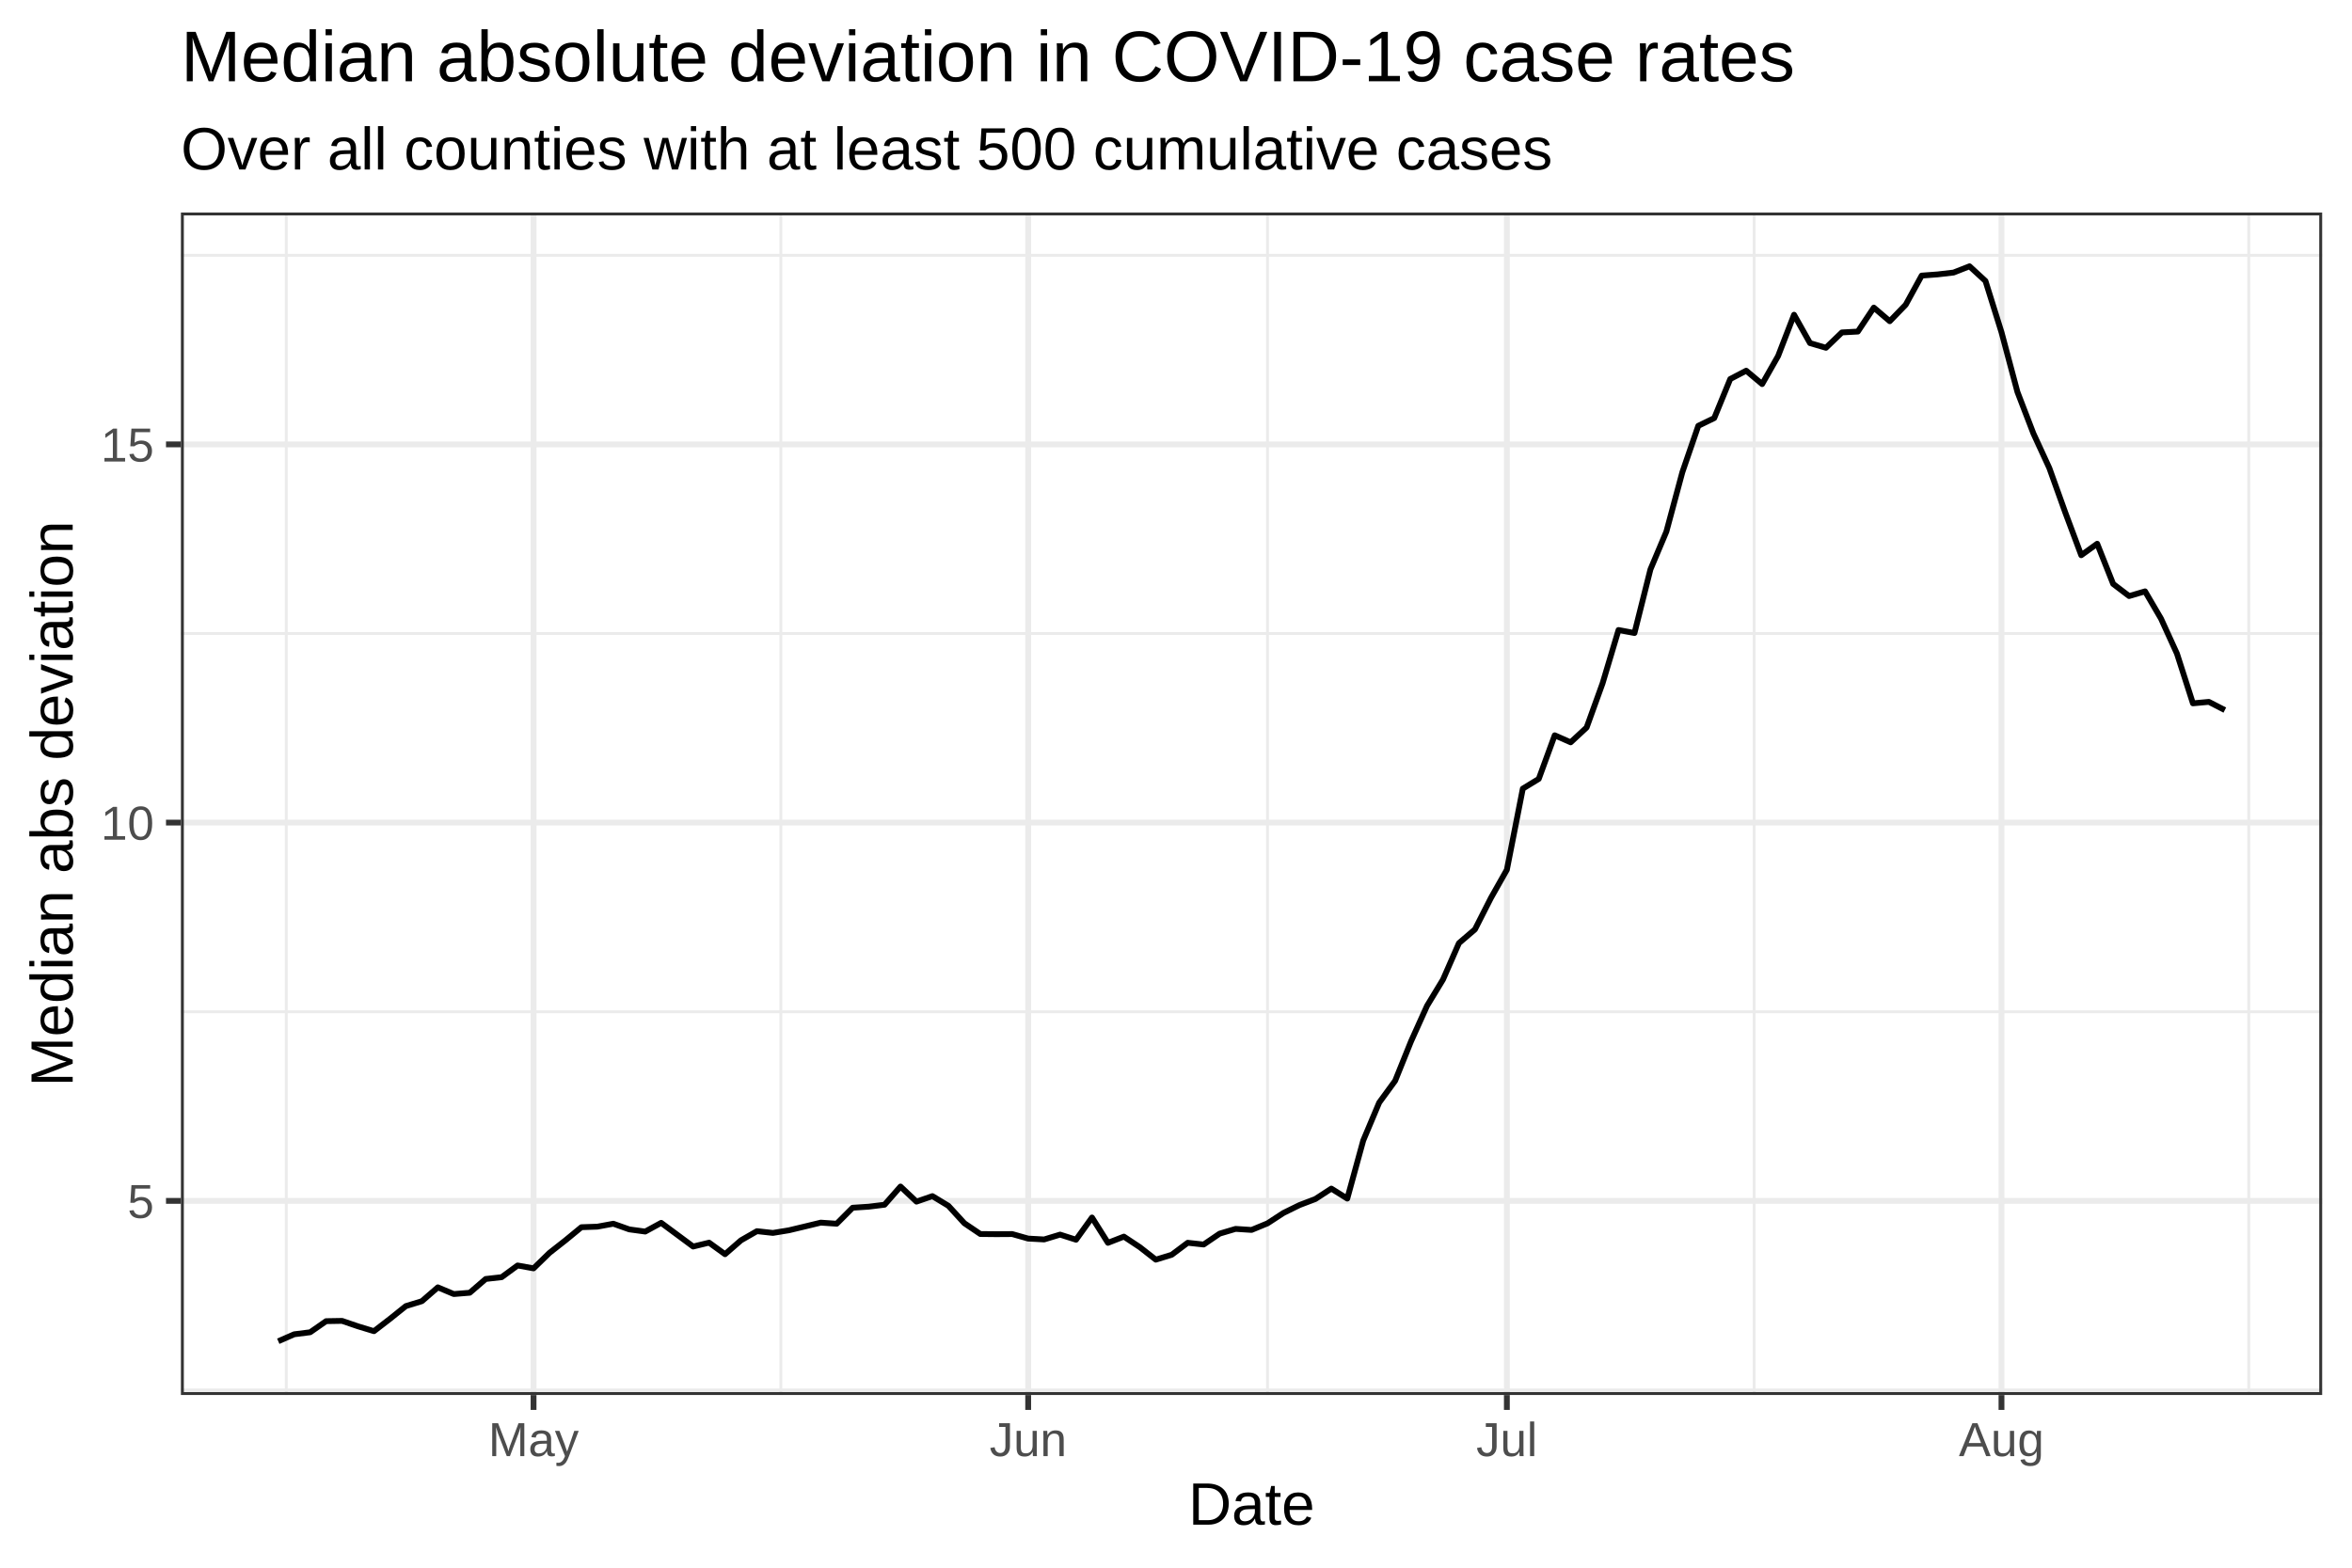
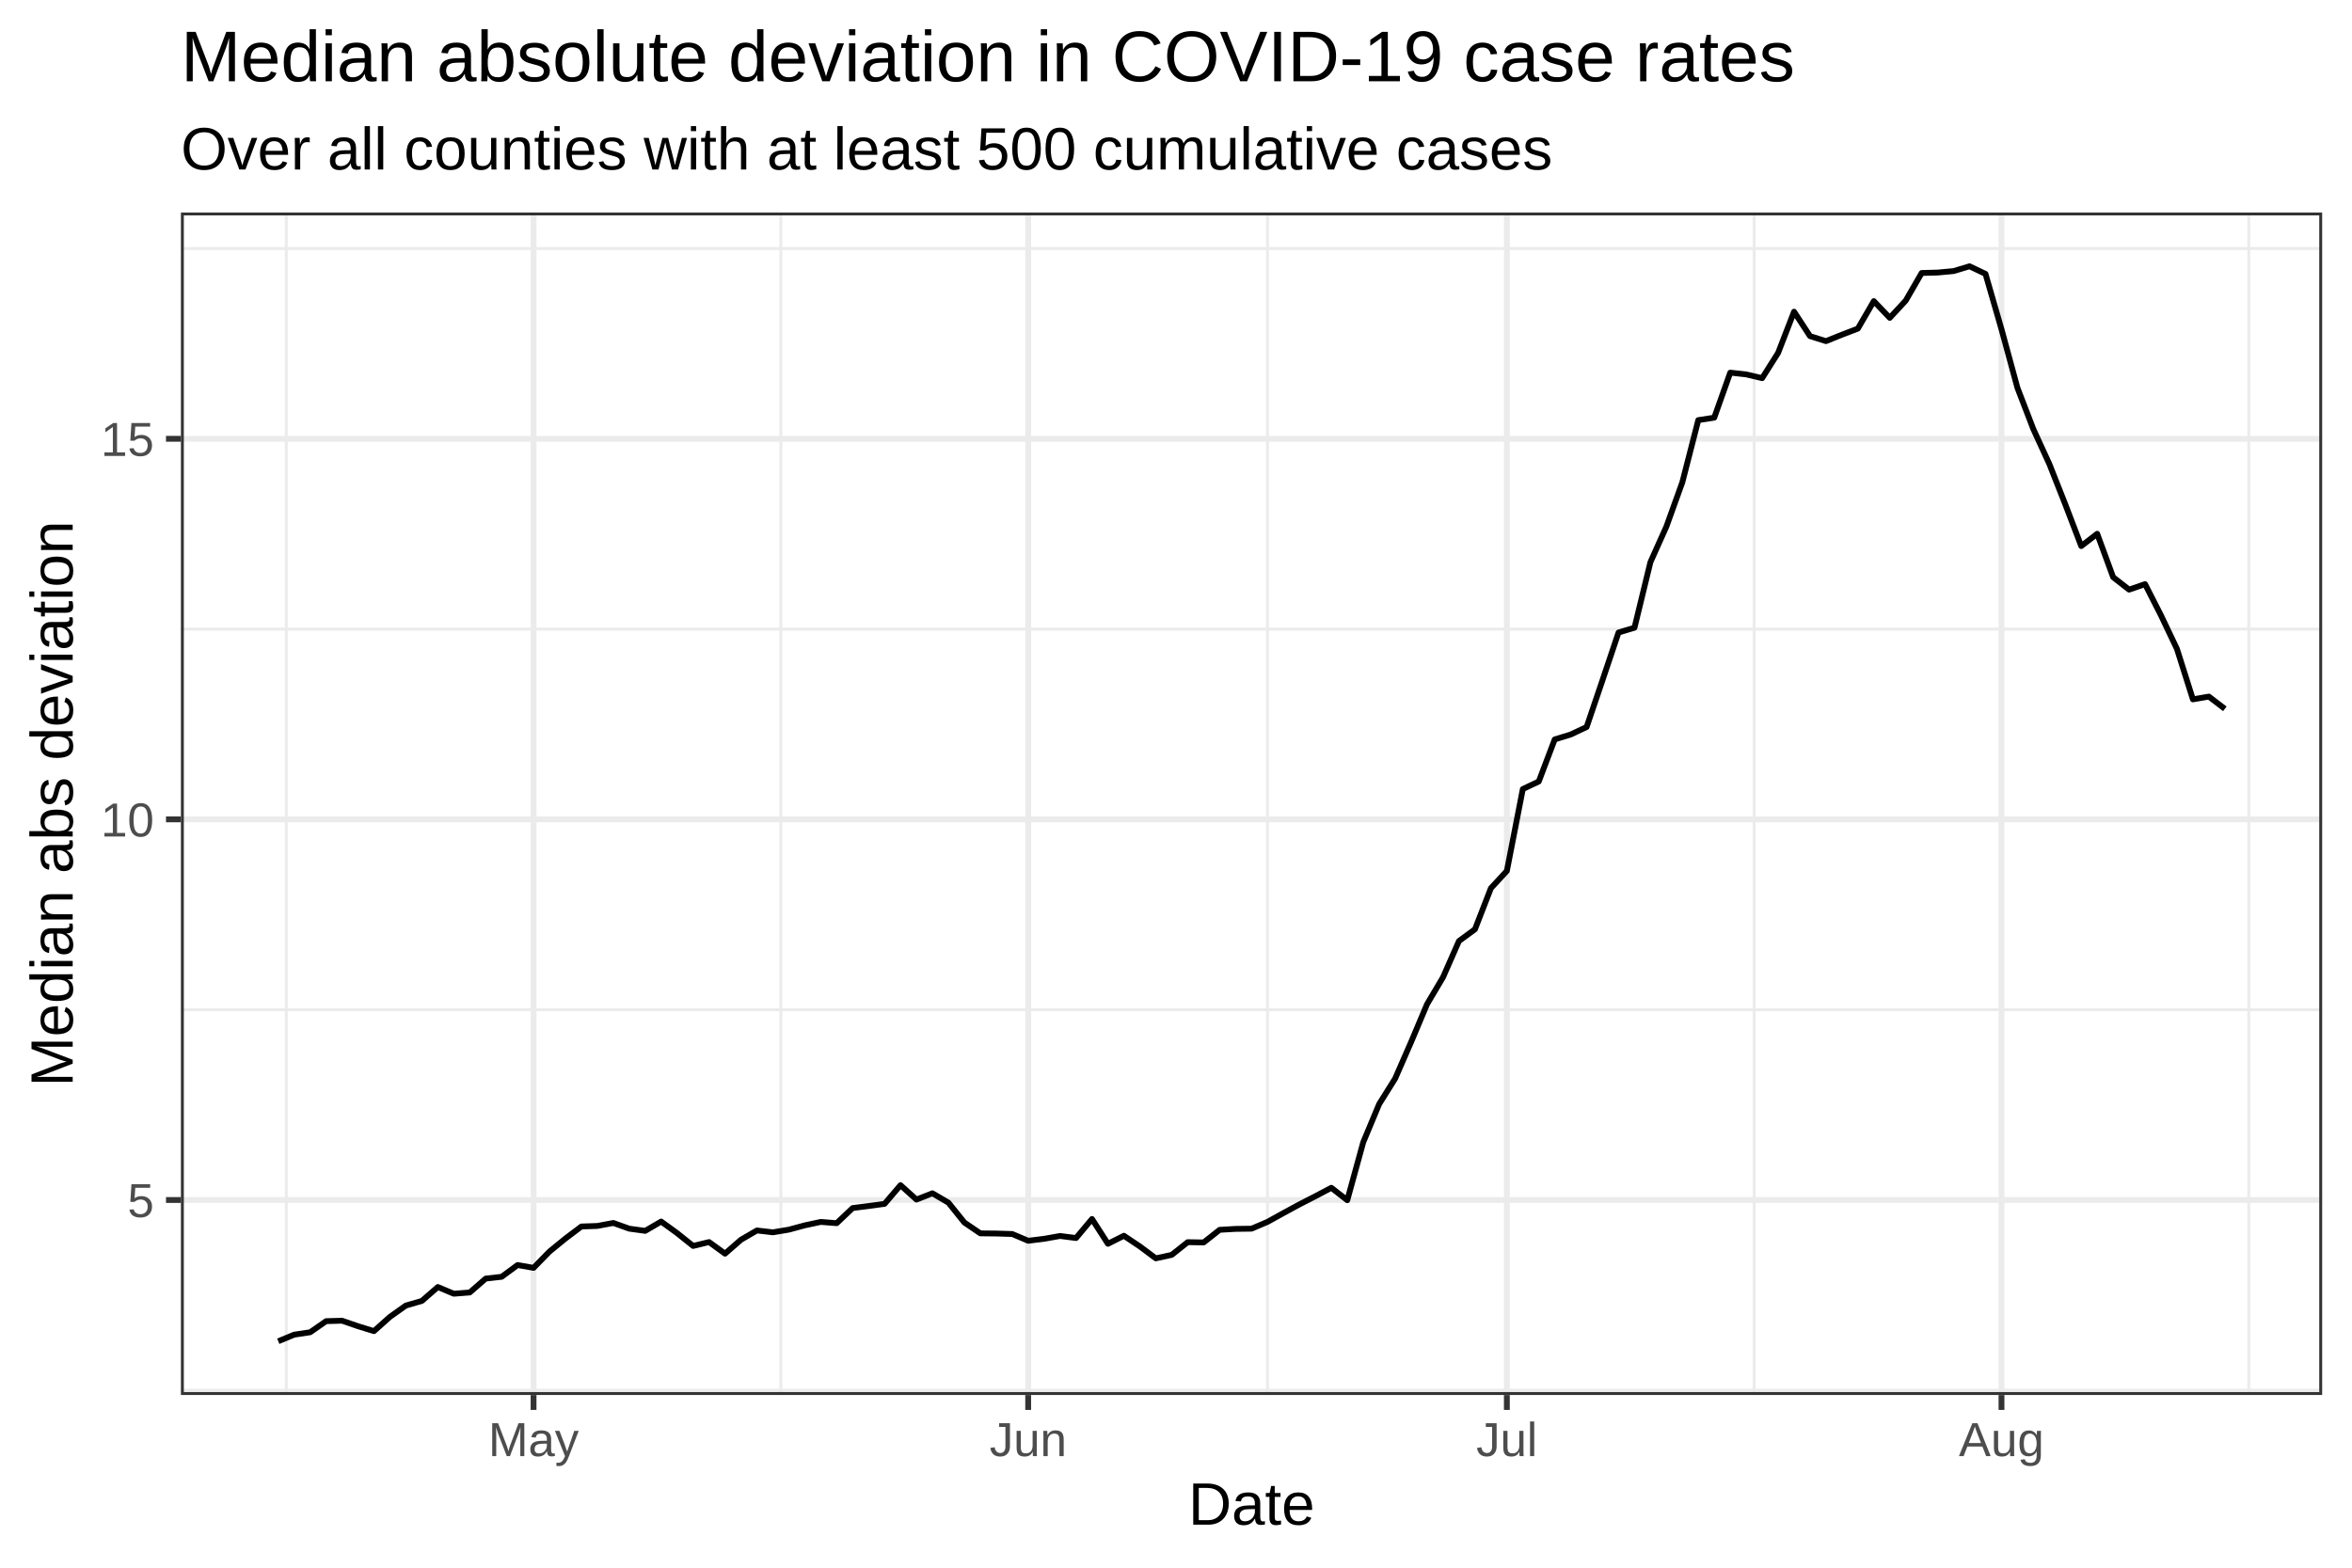
<svg xmlns="http://www.w3.org/2000/svg" viewBox="0 0 432.00 288.00">
  <defs>
    <style type="text/css">
    line, polyline, polygon, path, rect, circle {
      fill: none;
      stroke: #000000;
      stroke-linecap: round;
      stroke-linejoin: round;
      stroke-miterlimit: 10.00;
    }
  </style>
  </defs>
  <rect width="100%" height="100%" style="stroke: none; fill: #FFFFFF;" />
  <rect x="0" y="0.00" width="432.00" height="288.00" style="stroke-width: 1.07; stroke: #FFFFFF; fill: #FFFFFF;" />
  <defs>
    <clipPath id="cpMzMuMjN8NDI2LjUyfDI1Ni4yOHwzOS4wNA==">
      <rect x="33.23" y="39.04" width="393.29" height="217.23" />
    </clipPath>
  </defs>
  <rect x="33.23" y="39.04" width="393.29" height="217.23" style="stroke-width: 1.07; stroke: none; fill: #FFFFFF;" clip-path="url(#cpMzMuMjN8NDI2LjUyfDI1Ni4yOHwzOS4wNA==)" />
-   <polyline points="33.23,255.35 426.52,255.35 " style="stroke-width: 0.53; stroke: #EBEBEB; stroke-linecap: butt;" clip-path="url(#cpMzMuMjN8NDI2LjUyfDI1Ni4yOHwzOS4wNA==)" />
-   <polyline points="33.23,185.87 426.52,185.87 " style="stroke-width: 0.53; stroke: #EBEBEB; stroke-linecap: butt;" clip-path="url(#cpMzMuMjN8NDI2LjUyfDI1Ni4yOHwzOS4wNA==)" />
-   <polyline points="33.23,116.38 426.52,116.38 " style="stroke-width: 0.53; stroke: #EBEBEB; stroke-linecap: butt;" clip-path="url(#cpMzMuMjN8NDI2LjUyfDI1Ni4yOHwzOS4wNA==)" />
-   <polyline points="33.23,46.90 426.52,46.90 " style="stroke-width: 0.53; stroke: #EBEBEB; stroke-linecap: butt;" clip-path="url(#cpMzMuMjN8NDI2LjUyfDI1Ni4yOHwzOS4wNA==)" />
+   <polyline points="33.23,255.40 426.52,255.40 " style="stroke-width: 0.53; stroke: #EBEBEB; stroke-linecap: butt;" clip-path="url(#cpMzMuMjN8NDI2LjUyfDI1Ni4yOHwzOS4wNA==)" />
+   <polyline points="33.23,185.49 426.52,185.49 " style="stroke-width: 0.53; stroke: #EBEBEB; stroke-linecap: butt;" clip-path="url(#cpMzMuMjN8NDI2LjUyfDI1Ni4yOHwzOS4wNA==)" />
+   <polyline points="33.23,115.57 426.52,115.57 " style="stroke-width: 0.53; stroke: #EBEBEB; stroke-linecap: butt;" clip-path="url(#cpMzMuMjN8NDI2LjUyfDI1Ni4yOHwzOS4wNA==)" />
+   <polyline points="33.23,45.65 426.52,45.65 " style="stroke-width: 0.53; stroke: #EBEBEB; stroke-linecap: butt;" clip-path="url(#cpMzMuMjN8NDI2LjUyfDI1Ni4yOHwzOS4wNA==)" />
  <polyline points="52.58,256.28 52.58,39.04 " style="stroke-width: 0.53; stroke: #EBEBEB; stroke-linecap: butt;" clip-path="url(#cpMzMuMjN8NDI2LjUyfDI1Ni4yOHwzOS4wNA==)" />
  <polyline points="143.42,256.28 143.42,39.04 " style="stroke-width: 0.53; stroke: #EBEBEB; stroke-linecap: butt;" clip-path="url(#cpMzMuMjN8NDI2LjUyfDI1Ni4yOHwzOS4wNA==)" />
  <polyline points="232.81,256.28 232.81,39.04 " style="stroke-width: 0.53; stroke: #EBEBEB; stroke-linecap: butt;" clip-path="url(#cpMzMuMjN8NDI2LjUyfDI1Ni4yOHwzOS4wNA==)" />
  <polyline points="322.19,256.28 322.19,39.04 " style="stroke-width: 0.53; stroke: #EBEBEB; stroke-linecap: butt;" clip-path="url(#cpMzMuMjN8NDI2LjUyfDI1Ni4yOHwzOS4wNA==)" />
  <polyline points="413.04,256.28 413.04,39.04 " style="stroke-width: 0.53; stroke: #EBEBEB; stroke-linecap: butt;" clip-path="url(#cpMzMuMjN8NDI2LjUyfDI1Ni4yOHwzOS4wNA==)" />
-   <polyline points="33.23,220.61 426.52,220.61 " style="stroke-width: 1.07; stroke: #EBEBEB; stroke-linecap: butt;" clip-path="url(#cpMzMuMjN8NDI2LjUyfDI1Ni4yOHwzOS4wNA==)" />
-   <polyline points="33.23,151.12 426.52,151.12 " style="stroke-width: 1.07; stroke: #EBEBEB; stroke-linecap: butt;" clip-path="url(#cpMzMuMjN8NDI2LjUyfDI1Ni4yOHwzOS4wNA==)" />
-   <polyline points="33.23,81.64 426.52,81.64 " style="stroke-width: 1.07; stroke: #EBEBEB; stroke-linecap: butt;" clip-path="url(#cpMzMuMjN8NDI2LjUyfDI1Ni4yOHwzOS4wNA==)" />
+   <polyline points="33.23,220.45 426.52,220.45 " style="stroke-width: 1.07; stroke: #EBEBEB; stroke-linecap: butt;" clip-path="url(#cpMzMuMjN8NDI2LjUyfDI1Ni4yOHwzOS4wNA==)" />
+   <polyline points="33.23,150.53 426.52,150.53 " style="stroke-width: 1.07; stroke: #EBEBEB; stroke-linecap: butt;" clip-path="url(#cpMzMuMjN8NDI2LjUyfDI1Ni4yOHwzOS4wNA==)" />
+   <polyline points="33.23,80.61 426.52,80.61 " style="stroke-width: 1.07; stroke: #EBEBEB; stroke-linecap: butt;" clip-path="url(#cpMzMuMjN8NDI2LjUyfDI1Ni4yOHwzOS4wNA==)" />
  <polyline points="98.00,256.28 98.00,39.04 " style="stroke-width: 1.07; stroke: #EBEBEB; stroke-linecap: butt;" clip-path="url(#cpMzMuMjN8NDI2LjUyfDI1Ni4yOHwzOS4wNA==)" />
  <polyline points="188.85,256.28 188.85,39.04 " style="stroke-width: 1.07; stroke: #EBEBEB; stroke-linecap: butt;" clip-path="url(#cpMzMuMjN8NDI2LjUyfDI1Ni4yOHwzOS4wNA==)" />
  <polyline points="276.77,256.28 276.77,39.04 " style="stroke-width: 1.07; stroke: #EBEBEB; stroke-linecap: butt;" clip-path="url(#cpMzMuMjN8NDI2LjUyfDI1Ni4yOHwzOS4wNA==)" />
  <polyline points="367.62,256.28 367.62,39.04 " style="stroke-width: 1.07; stroke: #EBEBEB; stroke-linecap: butt;" clip-path="url(#cpMzMuMjN8NDI2LjUyfDI1Ni4yOHwzOS4wNA==)" />
-   <polyline points="51.11,246.40 54.04,245.12 56.97,244.75 59.90,242.71 62.83,242.66 65.76,243.66 68.69,244.55 71.62,242.29 74.55,239.94 77.49,239.04 80.42,236.50 83.35,237.73 86.28,237.49 89.21,234.96 92.14,234.63 95.07,232.48 98.00,233.01 100.93,230.16 103.86,227.86 106.79,225.45 109.72,225.35 112.65,224.81 115.58,225.85 118.51,226.25 121.44,224.65 124.37,226.82 127.31,229.00 130.24,228.29 133.17,230.41 136.10,227.86 139.03,226.18 141.96,226.50 144.89,226.02 147.82,225.32 150.75,224.61 153.68,224.81 156.61,221.87 159.54,221.68 162.47,221.32 165.40,217.98 168.33,220.75 171.26,219.74 174.20,221.52 177.13,224.72 180.06,226.70 182.99,226.73 185.92,226.71 188.85,227.54 191.78,227.70 194.71,226.81 197.64,227.75 200.57,223.67 203.50,228.32 206.43,227.18 209.36,229.12 212.29,231.41 215.22,230.51 218.15,228.31 221.08,228.63 224.02,226.63 226.95,225.76 229.88,225.95 232.81,224.74 235.74,222.83 238.67,221.39 241.60,220.27 244.53,218.36 247.46,220.19 250.39,209.52 253.32,202.56 256.25,198.55 259.18,191.28 262.11,184.78 265.04,179.95 267.97,173.26 270.91,170.74 273.84,164.97 276.77,159.79 279.70,144.88 282.63,143.09 285.56,135.08 288.49,136.37 291.42,133.65 294.35,125.53 297.28,115.74 300.21,116.29 303.14,104.61 306.07,97.66 309.00,86.76 311.93,78.23 314.86,76.81 317.80,69.63 320.73,68.10 323.66,70.56 326.59,65.40 329.52,57.82 332.45,63.03 335.38,63.89 338.31,61.07 341.24,60.91 344.17,56.51 347.10,59.01 350.03,55.98 352.96,50.63 355.89,50.41 358.82,50.07 361.75,48.92 364.68,51.62 367.62,61.03 370.55,72.01 373.48,79.63 376.41,85.99 379.34,94.16 382.27,102.00 385.20,99.89 388.13,107.27 391.06,109.50 393.99,108.64 396.92,113.65 399.85,120.08 402.78,129.21 405.71,128.94 408.64,130.45 " style="stroke-width: 1.07; stroke-linecap: butt;" clip-path="url(#cpMzMuMjN8NDI2LjUyfDI1Ni4yOHwzOS4wNA==)" />
+   <polyline points="51.11,246.40 54.04,245.19 56.97,244.75 59.90,242.71 62.83,242.63 65.76,243.64 68.69,244.54 71.62,241.92 74.55,239.84 77.49,238.99 80.42,236.44 83.35,237.67 86.28,237.44 89.21,234.89 92.14,234.56 95.07,232.40 98.00,232.92 100.93,229.92 103.86,227.53 106.79,225.32 109.72,225.22 112.65,224.67 115.58,225.72 118.51,226.12 121.44,224.41 124.37,226.54 127.31,228.89 130.24,228.18 133.17,230.31 136.10,227.75 139.03,226.05 141.96,226.39 144.89,225.90 147.82,225.11 150.75,224.48 153.68,224.71 156.61,221.93 159.54,221.56 162.47,221.16 165.40,217.73 168.33,220.37 171.26,219.22 174.20,220.94 177.13,224.59 180.06,226.58 182.99,226.61 185.92,226.70 188.85,227.94 191.78,227.58 194.71,227.06 197.64,227.44 200.57,223.94 203.50,228.50 206.43,227.02 209.36,228.98 212.29,231.17 215.22,230.53 218.15,228.20 221.08,228.25 224.02,225.93 226.95,225.76 229.88,225.72 232.81,224.47 235.74,222.85 238.67,221.26 241.60,219.76 244.53,218.21 247.46,220.49 250.39,209.84 253.32,202.82 256.25,198.14 259.18,191.44 262.11,184.48 265.04,179.54 267.97,172.88 270.91,170.72 273.84,163.17 276.77,160.00 279.70,144.96 282.63,143.57 285.56,135.84 288.49,134.94 291.42,133.56 294.35,124.92 297.28,116.20 300.21,115.32 303.14,103.27 306.07,96.74 309.00,88.60 311.93,77.18 314.86,76.73 317.80,68.46 320.73,68.78 323.66,69.47 326.59,64.83 329.52,57.26 332.45,61.75 335.38,62.67 338.31,61.49 341.24,60.37 344.17,55.32 347.10,58.39 350.03,55.23 352.96,50.15 355.89,50.07 358.82,49.80 361.75,48.92 364.68,50.31 367.62,60.48 370.55,71.25 373.48,78.86 376.41,85.24 379.34,92.66 382.27,100.32 385.20,98.06 388.13,106.04 391.06,108.32 393.99,107.31 396.92,113.06 399.85,119.22 402.78,128.48 405.71,127.97 408.64,130.22 " style="stroke-width: 1.07; stroke-linecap: butt;" clip-path="url(#cpMzMuMjN8NDI2LjUyfDI1Ni4yOHwzOS4wNA==)" />
  <rect x="33.23" y="39.04" width="393.29" height="217.23" style="stroke-width: 1.07; stroke: #333333;" clip-path="url(#cpMzMuMjN8NDI2LjUyfDI1Ni4yOHwzOS4wNA==)" />
  <defs>
    <clipPath id="cpMC4wMHw0MzIuMDB8Mjg4LjAwfDAuMDA=">
      <rect x="0.00" y="0.00" width="432.00" height="288.00" />
    </clipPath>
  </defs>
  <g clip-path="url(#cpMC4wMHw0MzIuMDB8Mjg4LjAwfDAuMDA=)">
-     <text x="23.41" y="223.76" style="font-size: 8.80px; fill: #4D4D4D; font-family: Arial;" textLength="4.89px" lengthAdjust="spacingAndGlyphs">5</text>
+     <text x="23.41" y="223.60" style="font-size: 8.80px; fill: #4D4D4D; font-family: Arial;" textLength="4.89px" lengthAdjust="spacingAndGlyphs">5</text>
  </g>
  <g clip-path="url(#cpMC4wMHw0MzIuMDB8Mjg4LjAwfDAuMDA=)">
-     <text x="18.51" y="154.27" style="font-size: 8.80px; fill: #4D4D4D; font-family: Arial;" textLength="9.79px" lengthAdjust="spacingAndGlyphs">10</text>
+     <text x="18.51" y="153.68" style="font-size: 8.80px; fill: #4D4D4D; font-family: Arial;" textLength="9.79px" lengthAdjust="spacingAndGlyphs">10</text>
  </g>
  <g clip-path="url(#cpMC4wMHw0MzIuMDB8Mjg4LjAwfDAuMDA=)">
-     <text x="18.51" y="84.79" style="font-size: 8.80px; fill: #4D4D4D; font-family: Arial;" textLength="9.79px" lengthAdjust="spacingAndGlyphs">15</text>
+     <text x="18.51" y="83.76" style="font-size: 8.80px; fill: #4D4D4D; font-family: Arial;" textLength="9.79px" lengthAdjust="spacingAndGlyphs">15</text>
  </g>
-   <polyline points="30.49,220.61 33.23,220.61 " style="stroke-width: 1.07; stroke: #333333; stroke-linecap: butt;" clip-path="url(#cpMC4wMHw0MzIuMDB8Mjg4LjAwfDAuMDA=)" />
-   <polyline points="30.49,151.12 33.23,151.12 " style="stroke-width: 1.07; stroke: #333333; stroke-linecap: butt;" clip-path="url(#cpMC4wMHw0MzIuMDB8Mjg4LjAwfDAuMDA=)" />
-   <polyline points="30.49,81.64 33.23,81.64 " style="stroke-width: 1.07; stroke: #333333; stroke-linecap: butt;" clip-path="url(#cpMC4wMHw0MzIuMDB8Mjg4LjAwfDAuMDA=)" />
+   <polyline points="30.49,220.45 33.23,220.45 " style="stroke-width: 1.07; stroke: #333333; stroke-linecap: butt;" clip-path="url(#cpMC4wMHw0MzIuMDB8Mjg4LjAwfDAuMDA=)" />
+   <polyline points="30.49,150.53 33.23,150.53 " style="stroke-width: 1.07; stroke: #333333; stroke-linecap: butt;" clip-path="url(#cpMC4wMHw0MzIuMDB8Mjg4LjAwfDAuMDA=)" />
+   <polyline points="30.49,80.61 33.23,80.61 " style="stroke-width: 1.07; stroke: #333333; stroke-linecap: butt;" clip-path="url(#cpMC4wMHw0MzIuMDB8Mjg4LjAwfDAuMDA=)" />
  <polyline points="98.00,259.02 98.00,256.28 " style="stroke-width: 1.07; stroke: #333333; stroke-linecap: butt;" clip-path="url(#cpMC4wMHw0MzIuMDB8Mjg4LjAwfDAuMDA=)" />
  <polyline points="188.85,259.02 188.85,256.28 " style="stroke-width: 1.07; stroke: #333333; stroke-linecap: butt;" clip-path="url(#cpMC4wMHw0MzIuMDB8Mjg4LjAwfDAuMDA=)" />
  <polyline points="276.77,259.02 276.77,256.28 " style="stroke-width: 1.07; stroke: #333333; stroke-linecap: butt;" clip-path="url(#cpMC4wMHw0MzIuMDB8Mjg4LjAwfDAuMDA=)" />
  <polyline points="367.62,259.02 367.62,256.28 " style="stroke-width: 1.07; stroke: #333333; stroke-linecap: butt;" clip-path="url(#cpMC4wMHw0MzIuMDB8Mjg4LjAwfDAuMDA=)" />
  <g clip-path="url(#cpMC4wMHw0MzIuMDB8Mjg4LjAwfDAuMDA=)">
    <text x="89.69" y="267.51" style="font-size: 8.80px; fill: #4D4D4D; font-family: Arial;" textLength="16.62px" lengthAdjust="spacingAndGlyphs">May</text>
  </g>
  <g clip-path="url(#cpMC4wMHw0MzIuMDB8Mjg4LjAwfDAuMDA=)">
    <text x="181.75" y="267.51" style="font-size: 8.80px; fill: #4D4D4D; font-family: Arial;" textLength="14.19px" lengthAdjust="spacingAndGlyphs">Jun</text>
  </g>
  <g clip-path="url(#cpMC4wMHw0MzIuMDB8Mjg4LjAwfDAuMDA=)">
    <text x="271.14" y="267.51" style="font-size: 8.80px; fill: #4D4D4D; font-family: Arial;" textLength="11.25px" lengthAdjust="spacingAndGlyphs">Jul</text>
  </g>
  <g clip-path="url(#cpMC4wMHw0MzIuMDB8Mjg4LjAwfDAuMDA=)">
    <text x="359.79" y="267.51" style="font-size: 8.80px; fill: #4D4D4D; font-family: Arial;" textLength="15.66px" lengthAdjust="spacingAndGlyphs">Aug</text>
  </g>
  <g clip-path="url(#cpMC4wMHw0MzIuMDB8Mjg4LjAwfDAuMDA=)">
    <text x="218.26" y="280.10" style="font-size: 11.00px; font-family: Arial;" textLength="23.24px" lengthAdjust="spacingAndGlyphs">Date</text>
  </g>
  <g clip-path="url(#cpMC4wMHw0MzIuMDB8Mjg4LjAwfDAuMDA=)">
    <text transform="translate(13.35,199.64) rotate(-90)" style="font-size: 11.00px; font-family: Arial;" textLength="103.96px" lengthAdjust="spacingAndGlyphs">Median abs deviation</text>
  </g>
  <g clip-path="url(#cpMC4wMHw0MzIuMDB8Mjg4LjAwfDAuMDA=)">
    <text x="33.23" y="31.14" style="font-size: 11.00px; font-family: Arial;" textLength="251.90px" lengthAdjust="spacingAndGlyphs">Over all counties with at least 500 cumulative cases</text>
  </g>
  <g clip-path="url(#cpMC4wMHw0MzIuMDB8Mjg4LjAwfDAuMDA=)">
    <text x="33.23" y="14.93" style="font-size: 13.20px; font-family: Arial;" textLength="296.43px" lengthAdjust="spacingAndGlyphs">Median absolute deviation in COVID-19 case rates</text>
  </g>
</svg>
